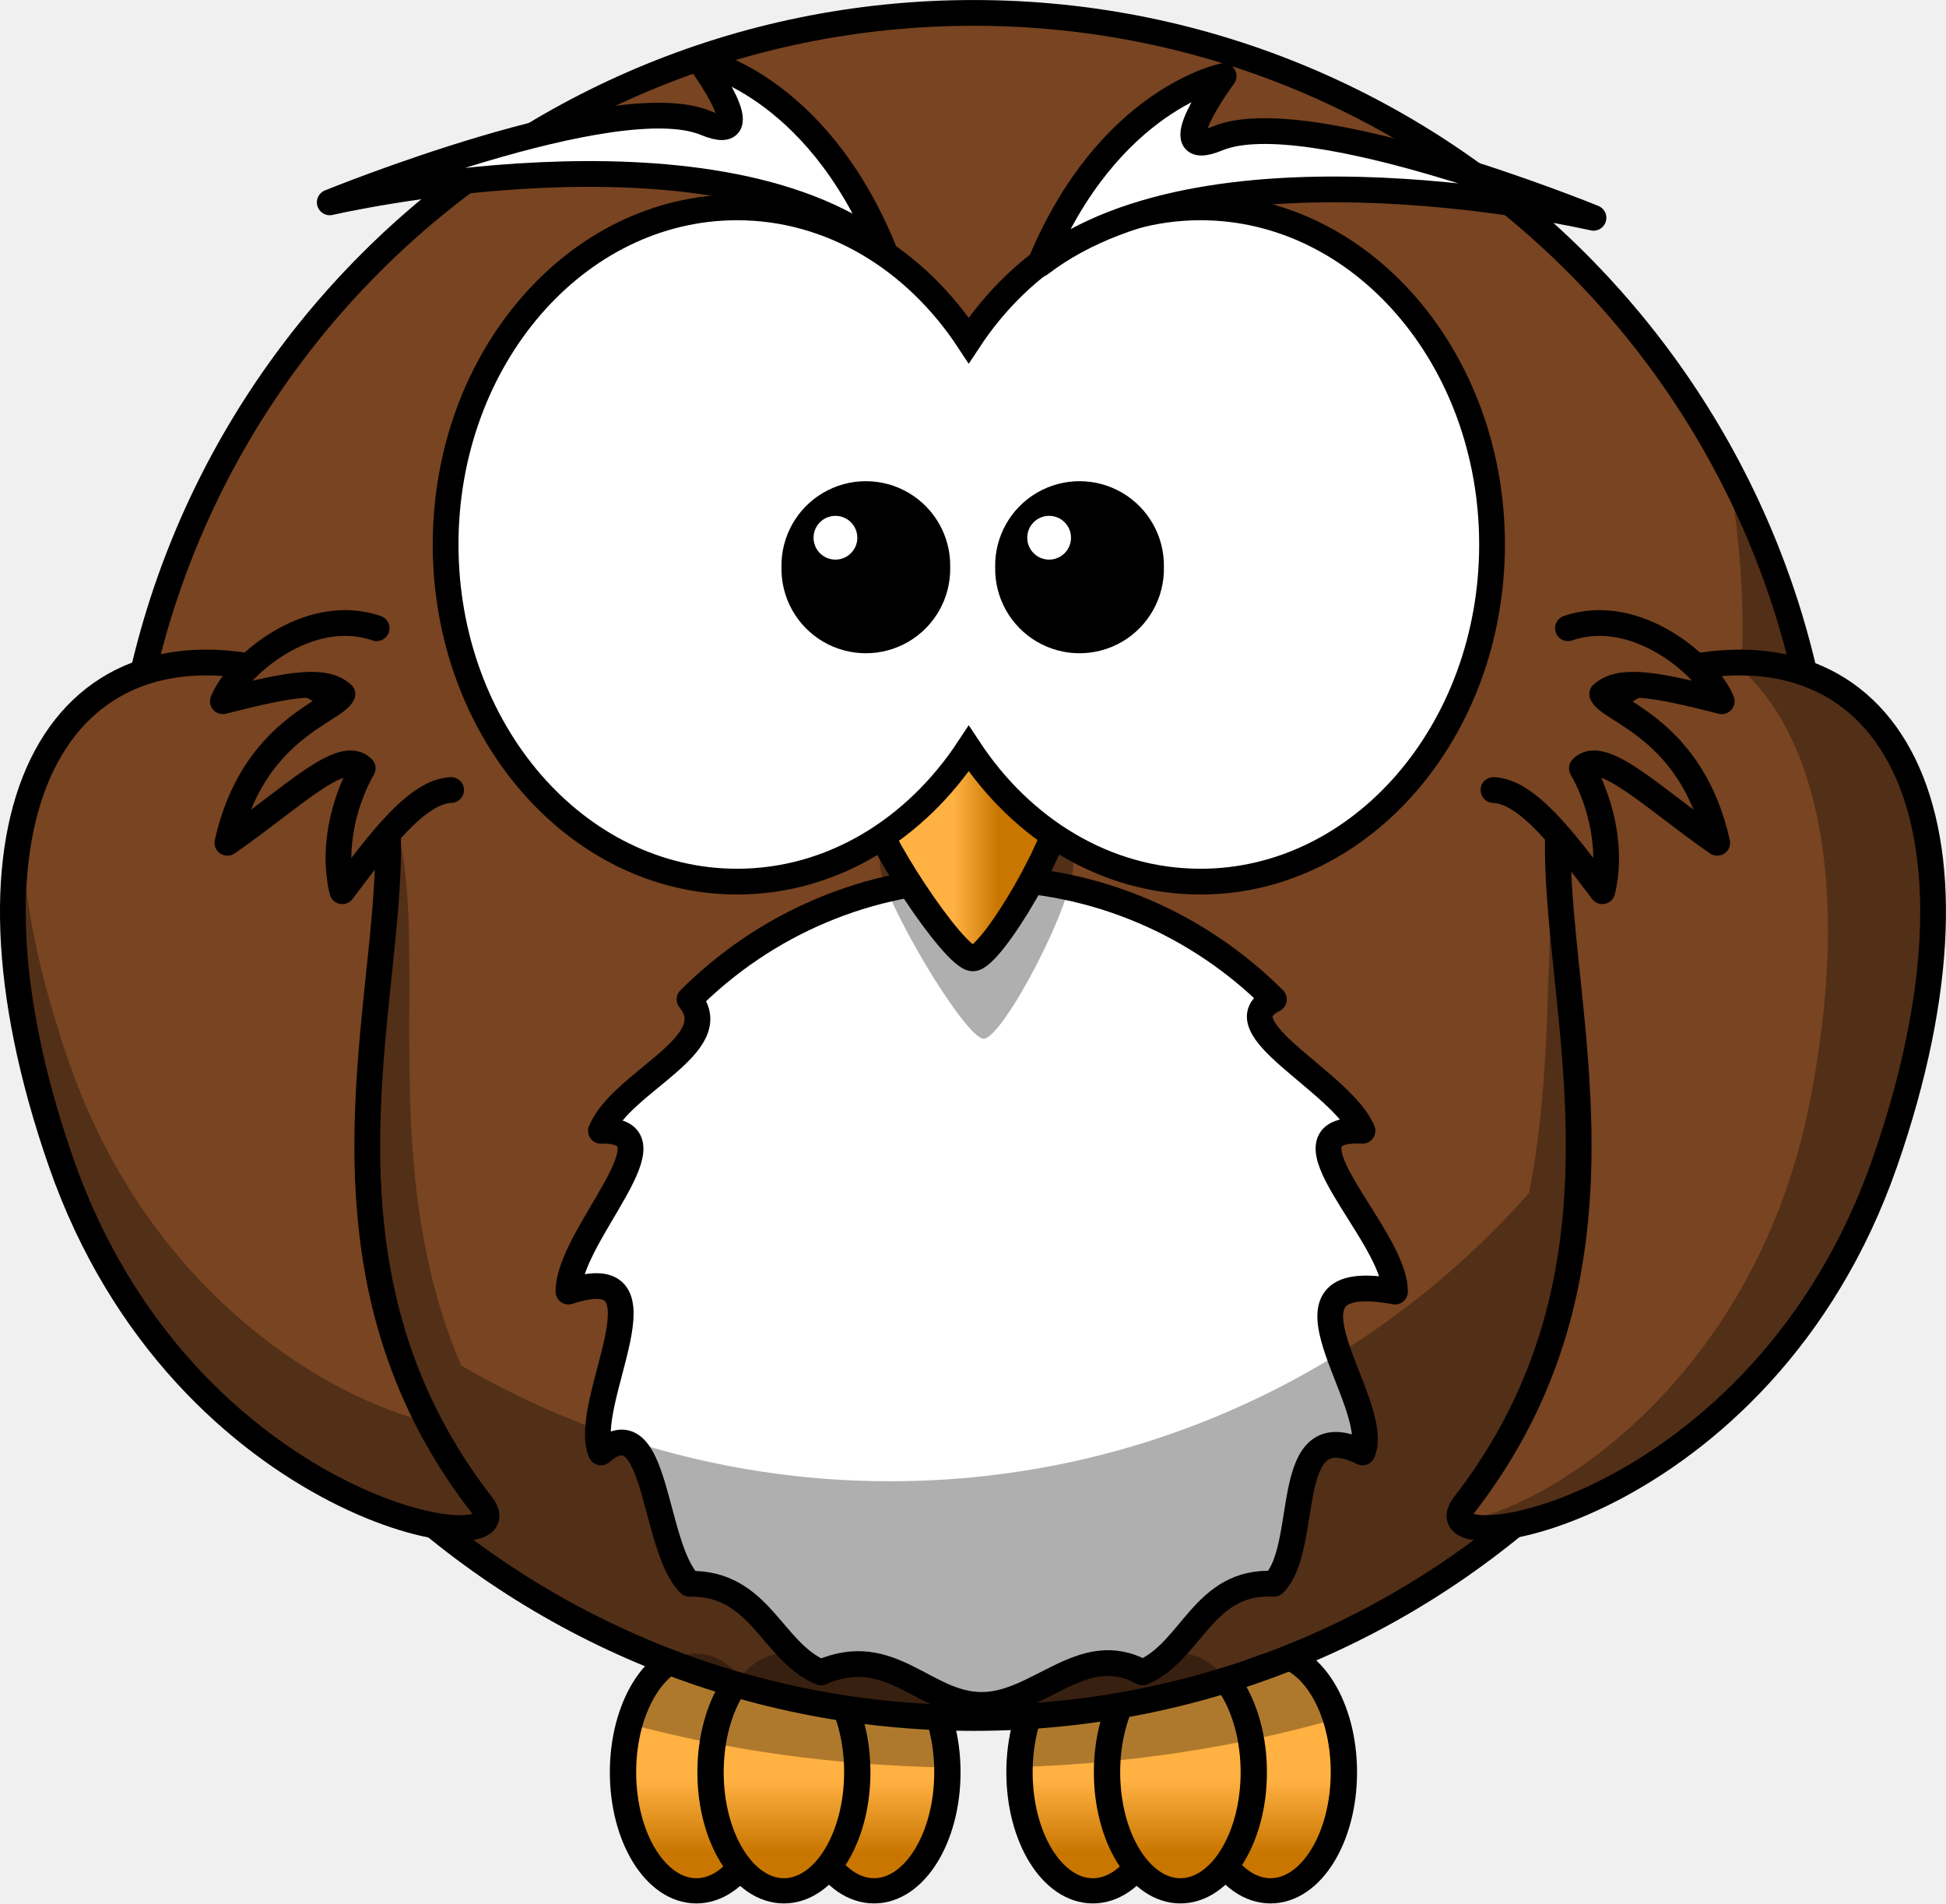
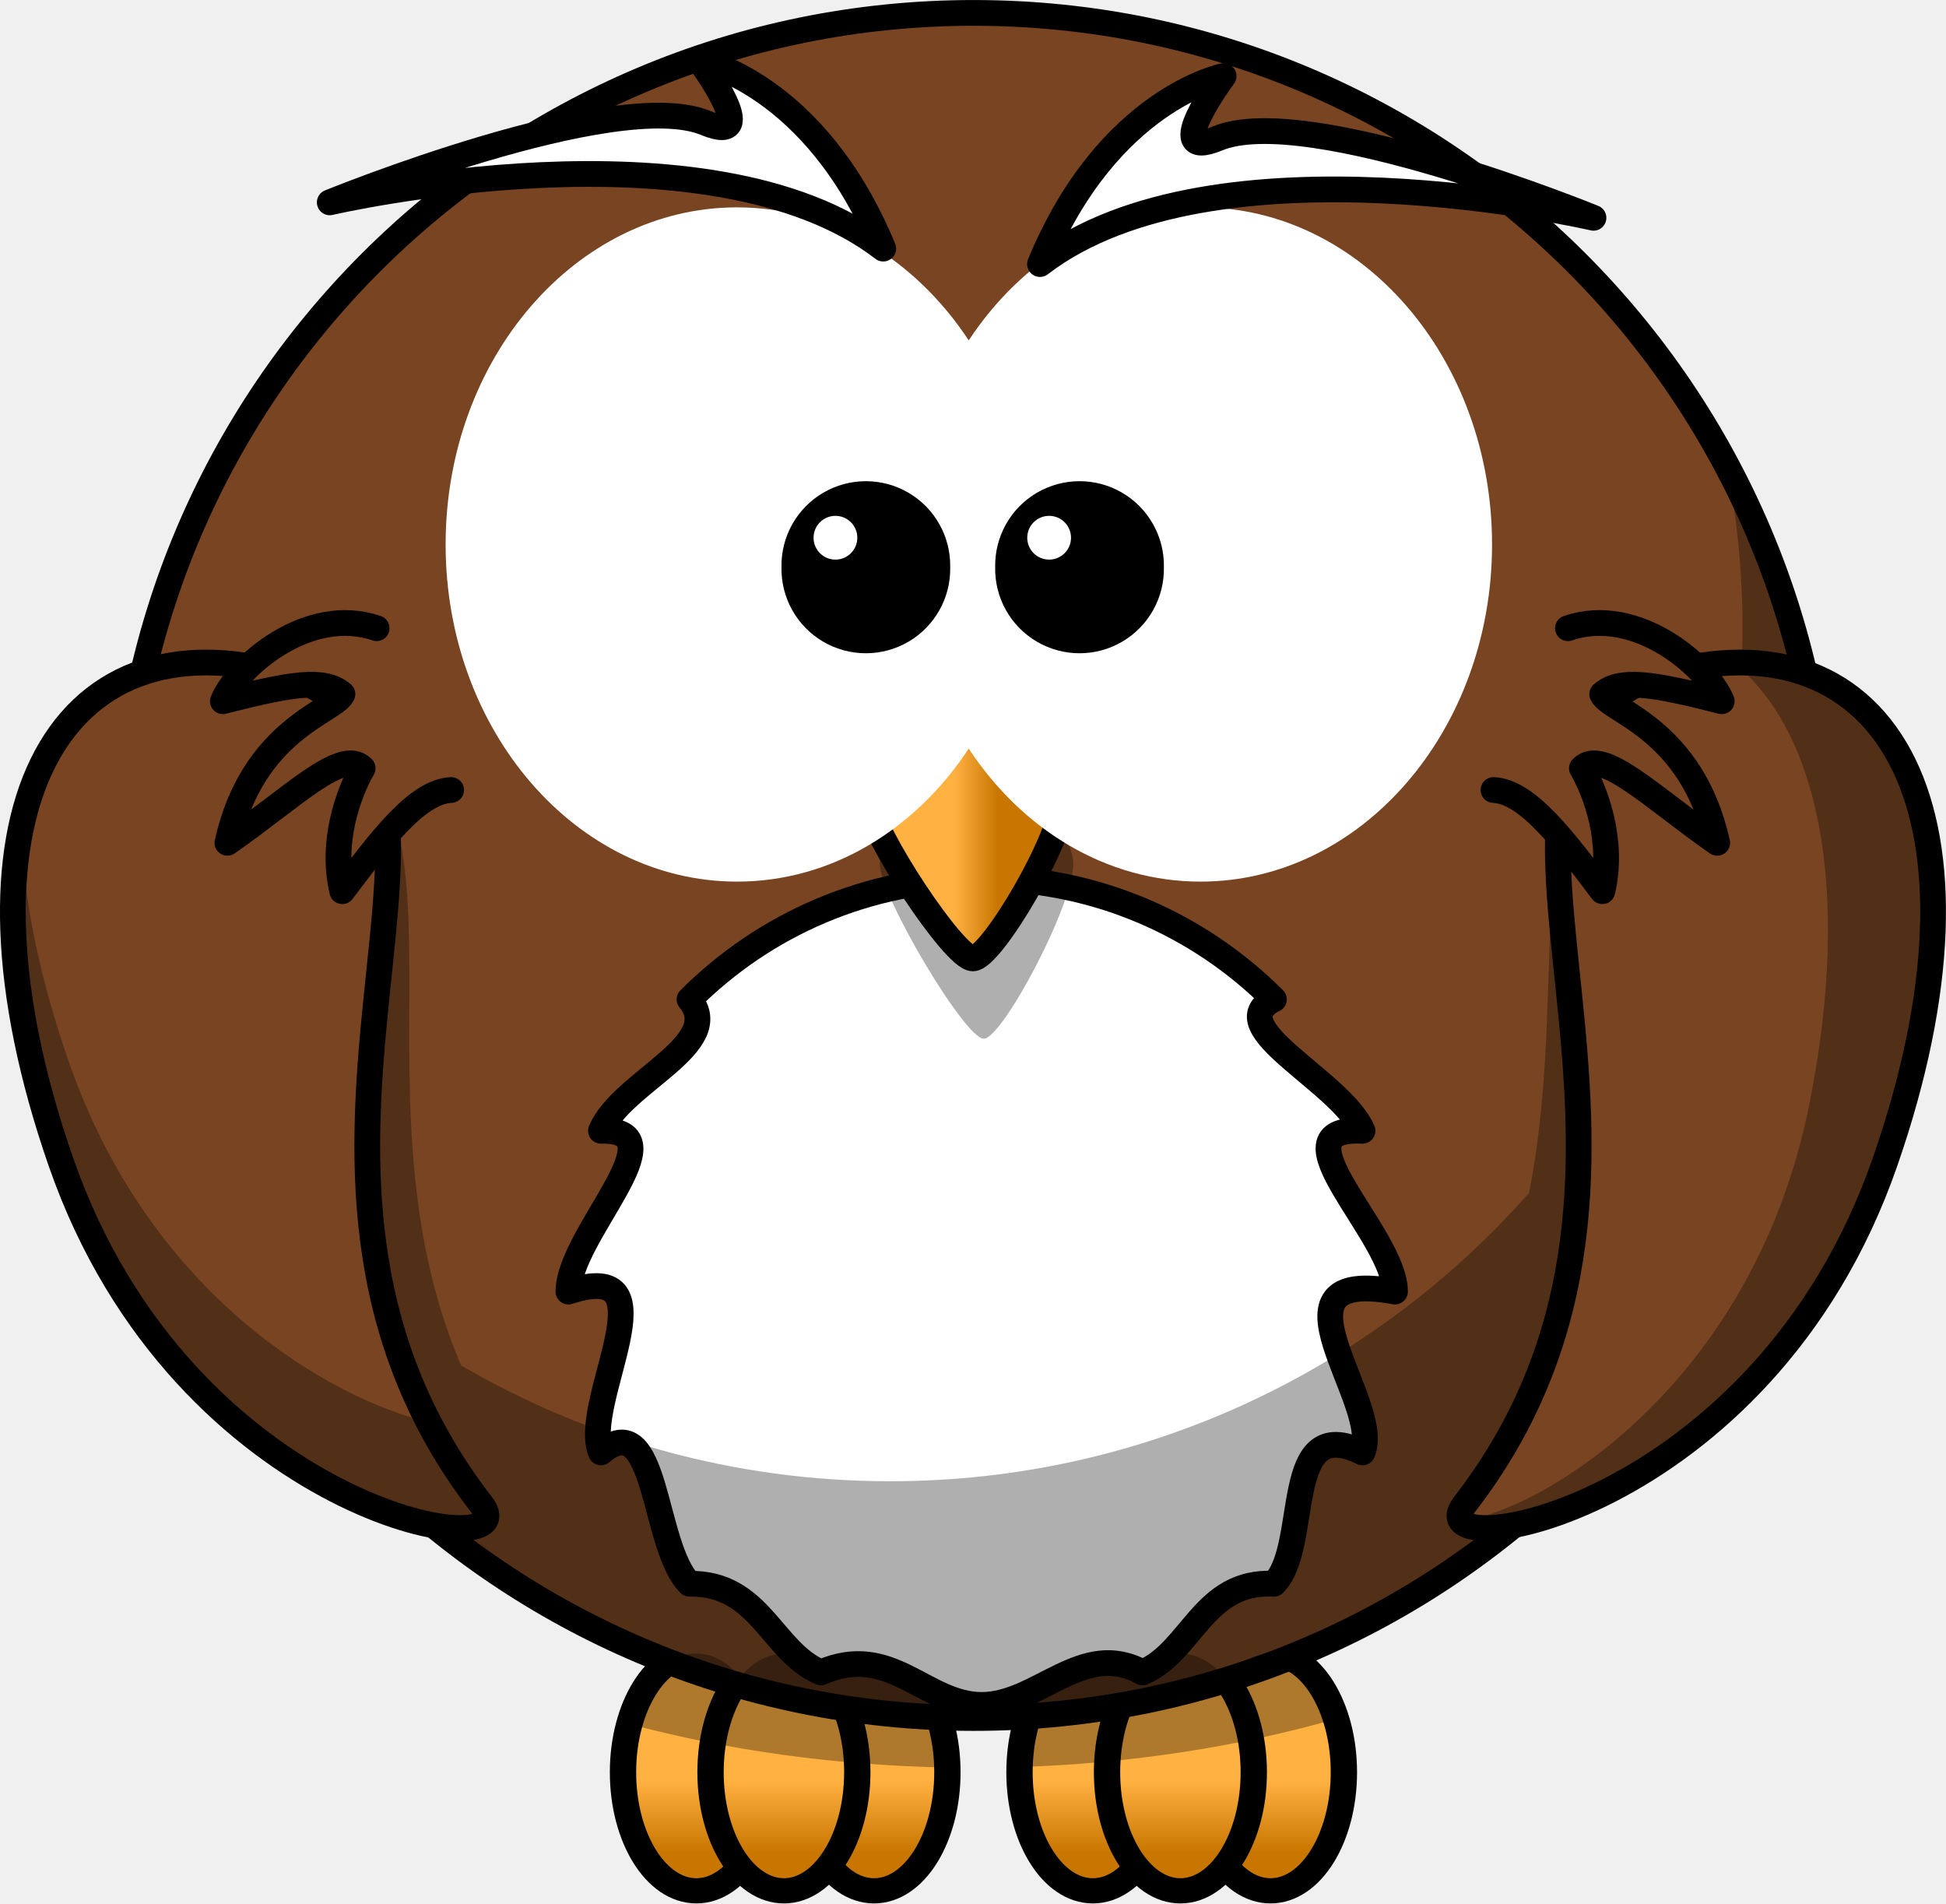
<svg xmlns="http://www.w3.org/2000/svg" xmlns:xlink="http://www.w3.org/1999/xlink" id="svg2" viewBox="0 0 377.92 369.68" version="1.0">
  <defs id="defs4">
    <linearGradient id="linearGradient4098">
      <stop id="stop4100" style="stop-color:#ffb142" offset="0" />
      <stop id="stop4104" style="stop-color:#c87600" offset="1" />
    </linearGradient>
    <linearGradient id="linearGradient3211" y2="537.41" xlink:href="#linearGradient4098" gradientUnits="userSpaceOnUse" x2="359.47" gradientTransform="matrix(.64148 0 0 .77805 125.37 117.53)" y1="537.41" x1="346.24" />
    <linearGradient id="linearGradient3327" y2="362.28" xlink:href="#linearGradient4098" gradientUnits="userSpaceOnUse" x2="186.21" y1="354.02" x1="186.21" />
    <linearGradient id="linearGradient3329" y2="362.28" xlink:href="#linearGradient4098" gradientUnits="userSpaceOnUse" x2="195.75" y1="354.02" x1="195.75" />
    <linearGradient id="linearGradient3331" y2="362.28" xlink:href="#linearGradient4098" gradientUnits="userSpaceOnUse" x2="176.39" y1="354.02" x1="176.39" />
    <linearGradient id="linearGradient3333" y2="362.28" xlink:href="#linearGradient4098" gradientUnits="userSpaceOnUse" x2="229.44" y1="354.02" x1="229.44" />
    <linearGradient id="linearGradient3335" y2="362.28" xlink:href="#linearGradient4098" gradientUnits="userSpaceOnUse" x2="238.98" y1="354.02" x1="238.98" />
    <linearGradient id="linearGradient3337" y2="362.28" xlink:href="#linearGradient4098" gradientUnits="userSpaceOnUse" x2="219.61" y1="354.02" x1="219.61" />
  </defs>
  <g id="layer1" transform="translate(-162.18 -366.2)">
    <path id="path3226" style="stroke-linejoin:round;stroke:#000000;stroke-linecap:round;stroke-width:2.869;fill:url(#linearGradient3337)" d="m214 353.13a8 13.5 0 1 1 -16 0 8 13.5 0 1 1 16 0z" transform="matrix(1.7812 0 0 1.7055 -35.009 108.11)" />
    <path id="path3228" style="stroke-linejoin:round;stroke:#000000;stroke-linecap:round;stroke-width:2.869;fill:url(#linearGradient3335)" d="m214 353.13a8 13.5 0 1 1 -16 0 8 13.5 0 1 1 16 0z" transform="matrix(1.7812 0 0 1.7055 -69.509 108.11)" />
    <path id="path3230" style="stroke-linejoin:round;stroke:#000000;stroke-linecap:round;stroke-width:2.869;fill:url(#linearGradient3333)" d="m214 353.13a8 13.5 0 1 1 -16 0 8 13.5 0 1 1 16 0z" transform="matrix(1.7812 0 0 1.7055 -52.509 108.11)" />
    <path id="path3224" style="stroke-linejoin:round;stroke:#000000;stroke-linecap:round;stroke-width:2.869;fill:url(#linearGradient3331)" d="m214 353.13a8 13.5 0 1 1 -16 0 8 13.5 0 1 1 16 0z" transform="matrix(1.7812 0 0 1.7055 41.991 108.11)" />
    <path id="path3220" style="stroke-linejoin:round;stroke:#000000;stroke-linecap:round;stroke-width:2.869;fill:url(#linearGradient3329)" d="m214 353.13a8 13.5 0 1 1 -16 0 8 13.5 0 1 1 16 0z" transform="matrix(1.7812 0 0 1.7055 7.4913 108.11)" />
    <path id="path3222" style="stroke-linejoin:round;stroke:#000000;stroke-linecap:round;stroke-width:2.869;fill:url(#linearGradient3327)" d="m214 353.13a8 13.5 0 1 1 -16 0 8 13.5 0 1 1 16 0z" transform="matrix(1.7812 0 0 1.7055 24.491 108.11)" />
    <path id="path2385" style="stroke:#000000;stroke-linecap:round;stroke-width:5;fill:#784421" d="m516.84 534.27a165.56 165.56 0 1 1 -331.13 0 165.56 165.56 0 1 1 331.13 0z" />
    <path id="path3250" style="fill:#000000;fill-opacity:.314" d="m135.25 321.12c-5.81 0-10.78 5.64-13 13.69 18.97 5.08 39.81 8.04 61.72 8.44-0.3-12.28-6.54-22.12-14.22-22.13-3.3 0-6.33 1.83-8.75 4.88-2.42-3.05-5.45-4.87-8.75-4.88-3.19 0-6.13 1.71-8.5 4.57-2.37-2.86-5.31-4.56-8.5-4.57zm77 0c-7.66 0-13.89 9.8-14.22 22.04 21.88-0.71 42.62-3.99 61.44-9.35-2.35-7.51-7.16-12.68-12.72-12.69-3.3 0-6.33 1.83-8.75 4.88-2.42-3.05-5.45-4.87-8.75-4.88-3.19 0-6.13 1.71-8.5 4.57-2.37-2.86-5.31-4.56-8.5-4.57z" transform="translate(162.18 366.2)" />
    <path id="path3167" style="stroke-linejoin:round;stroke:#000000;stroke-linecap:round;stroke-width:4.412;fill:#ffffff" d="m418.63 583.05c-23.38-4.34-1.98 19.09-5.57 27.56-14.17-6.97-8.77 16.11-15.18 22.51-12.14-0.65-14.04 11.6-22.51 15.19-10.24-5.68-17.79 5.57-27.56 5.57s-15.56-10.81-27.56-5.57c-8.47-3.59-10.37-15.39-22.51-15.19-6.41-6.4-5.42-30.8-15.18-22.51-3.59-8.47 12.96-33.67-5.57-27.56 0-9.77 19.63-27.91 5.57-27.55 3.58-8.48 21.56-14.78 15.18-22.52 12.82-12.82 30.52-20.75 50.07-20.75s37.25 7.93 50.07 20.75c-9.47 4.65 11.6 14.04 15.18 22.52-15.82-0.8 5.57 17.78 5.57 27.55z" transform="matrix(1.1333 0 0 1.1333 -41.339 -43.746)" />
    <path id="path3211" style="fill-rule:evenodd;fill:#000000;fill-opacity:.314" d="m335.38 90.5c1.98 10.23 3.03 20.79 3.03 31.59 0 3.73-0.14 7.43-0.38 11.1-3.67-0.19-7.58 0.02-11.75 0.62-35.21 7.5-20.17 51.67-29.34 97.88-30.34 34.33-74.71 55.97-124.1 55.97-30.37 0-58.83-8.21-83.309-22.5-23.679-55.45 8.076-115.67-33.656-126.07-46.11-8.32-63.97 34.46-34.156 98.57 16.461 35.39 43.723 52.78 63.781 59.53 28.36 22.8 64.39 36.43 103.59 36.43 45.95 0 87.56-18.73 117.57-49 17.45-8.71 36.86-24.59 50.34-51.15 25.21-49.67 20.38-87.08-5.47-97.44-3.17-16.13-8.66-31.44-16.15-45.53z" transform="translate(162.18 366.2)" />
    <path id="path3169" style="fill-rule:evenodd;stroke:#000000;stroke-width:5;fill:#784421" d="m217.92 497.25c48.11 17.3-14.17 94.14 37.81 161.19 9.61 12.39-57.86 2.09-81.72-66.59-23.2-66.78-1.13-107.54 43.91-94.6z" />
    <path id="path3800" style="fill-rule:evenodd;stroke:#000000;stroke-width:5;fill:#784421" d="m484.36 497.25c-48.11 17.3 14.16 94.14-37.82 161.19-9.61 12.39 57.87 2.09 81.72-66.59 23.2-66.78 1.13-107.54-43.9-94.6z" />
    <path id="path3407" style="fill-rule:evenodd;fill:#000000;fill-opacity:.314" d="m352.02 517.37c-9.29 0-19.38 10.33-18.98 16.85 0.41 6.53 16.56 33.7 20.19 33.7 3.64 0 17.77-26.63 17.37-34.24-0.41-7.61-12.52-16.85-18.58-16.31z" />
    <path id="path2391" style="fill-rule:evenodd;stroke:#000000;stroke-width:5;fill:url(#linearGradient3211)" d="m349.9 506.77c-9.29 0-19.38 9.3-18.98 15.18s16.56 30.37 20.19 30.37c3.64 0 17.77-24 17.37-30.86-0.41-6.86-12.52-15.18-18.58-14.69z" />
    <path id="path3193" style="stroke-linejoin:round;fill-rule:evenodd;stroke:#000000;stroke-linecap:round;stroke-width:5;fill:#784421" d="m235.32 488.2c-13.39-4.61-27.22 7.58-29.86 14.18 13.51-3.45 19.72-4.43 23.22-1.38-1.51 3.37-17.41 6.74-22.34 28.87 12.43-8.62 22.3-18.58 26.27-14.48-2.88 5.03-6.2 14.49-3.96 23.88 7.14-9.43 14.44-19.38 21.14-19.65" />
    <path id="path2413" style="stroke-linejoin:round;fill-rule:evenodd;stroke:#000000;stroke-linecap:round;stroke-width:5;fill:#784421" d="m466.68 488.2c13.39-4.61 27.22 7.58 29.87 14.18-13.51-3.45-19.72-4.43-23.22-1.38 1.51 3.37 17.41 6.74 22.34 28.87-12.43-8.62-22.31-18.58-26.28-14.48 2.89 5.03 6.2 14.49 3.97 23.88-7.14-9.43-14.44-19.38-21.14-19.65" />
-     <path id="path2387" style="stroke:#000000;stroke-linecap:round;stroke-width:5;fill:#ffffff" d="m305.32 406.47c-31.23 0-56.6 29.33-56.6 65.47s25.37 65.47 56.6 65.47c18.36 0 34.65-10.14 44.99-25.83 10.34 15.7 26.66 25.83 45.02 25.83 31.24 0 56.61-29.33 56.61-65.47s-25.37-65.47-56.61-65.47c-18.36 0-34.68 10.13-45.02 25.83-10.34-15.69-26.63-25.83-44.99-25.83z" />
+     <path id="path2387" style="stroke:#00000/0;stroke-linecap:round;stroke-width:5;fill:#ffffff" d="m305.32 406.47c-31.23 0-56.6 29.33-56.6 65.47s25.37 65.47 56.6 65.47c18.36 0 34.65-10.14 44.99-25.83 10.34 15.7 26.66 25.83 45.02 25.83 31.24 0 56.61-29.33 56.61-65.47s-25.37-65.47-56.61-65.47c-18.36 0-34.68 10.13-45.02 25.83-10.34-15.69-26.63-25.83-44.99-25.83z" />
    <path id="path2411" style="strok/e:#000000;stroke-linecap:round;stroke-width:3.169;fill:#000000" d="m340.57 487.37a10.387 10.387 0 1 1 -20.77 0 10.387 10.387 0 1 1 20.77 0z" transform="matrix(1.5776 0 0 1.5776 -190.57 -292.52)" />
    <path id="path3301" style="stroke/:#000000;stroke-linecap:round;stroke-width:3.169;fill:#000000" d="m340.57 487.37a10.387 10.387 0 1 1 -20.77 0 10.387 10.387 0 1 1 20.77 0z" transform="matrix(1.5776 0 0 1.5776 -149.07 -292.52)" />
    <path id="path3341" style="fill:#ffffff" d="m209.5 105.43a5.25 5.25 0 1 1 -10.5 0 5.25 5.25 0 1 1 10.5 0z" transform="matrix(.80952 0 0 .80952 159.08 385.28)" />
    <path id="path3343" style="fill:#ffffff" d="m209.5 105.43a5.25 5.25 0 1 1 -10.5 0 5.25 5.25 0 1 1 10.5 0z" transform="matrix(.80952 0 0 .80952 200.58 385.28)" />
    <path id="path3283" style="stroke-linejoin:round;fill-rule:evenodd;stroke:#000000;stroke-width:5;fill:#ffffff" d="m364.15 417.48c13.28-32.16 35.66-36.51 35.66-36.51s-12.45 16.78-1.17 12.11c17.47-7.23 73 15.42 73 15.42s-73.58-17.13-107.49 8.98z" />
    <path id="path3285" style="stroke-linejoin:round;fill-rule:evenodd;stroke:#000000;stroke-width:5;fill:#ffffff" d="m333.71 414.48c-13.28-32.16-35.67-36.51-35.67-36.51s12.46 16.78 1.18 12.11c-17.47-7.23-73 15.42-73 15.42s73.57-17.13 107.49 8.98z" />
    <path id="path3200" style="fill-rule:evenodd;fill:#000000;fill-opacity:.314" d="m337.94 128.66c-0.42 0-0.83 0.02-1.25 0.03 16.21 13.06 23.07 43.29 14.78 85.34-11.02 55.9-53.58 80.01-67.72 81.28 4.59 6.53 60.97-8.12 82.34-69.65 20.3-58.44 5.92-96.95-28.15-97z" transform="translate(162.18 366.2)" />
    <path id="path3205" style="fill-rule:evenodd;fill:#000000;fill-opacity:.314" d="m4.062 160.84c-3.452 16.51-1.298 38.68 7.782 64.82 23.855 68.67 91.326 78.98 81.718 66.59-4.108-5.3-7.52-10.67-10.312-16.06-18.952-4.54-54.048-24.38-69.906-70.03-5.88-16.93-8.854-32.18-9.281-45.32zm71.282 6.35c-0.883 8.53-1.856 17.61-2.282 27.12 0.994-9.79 2.08-18.94 2.282-27.12z" transform="translate(162.18 366.2)" />
  </g>
</svg>
